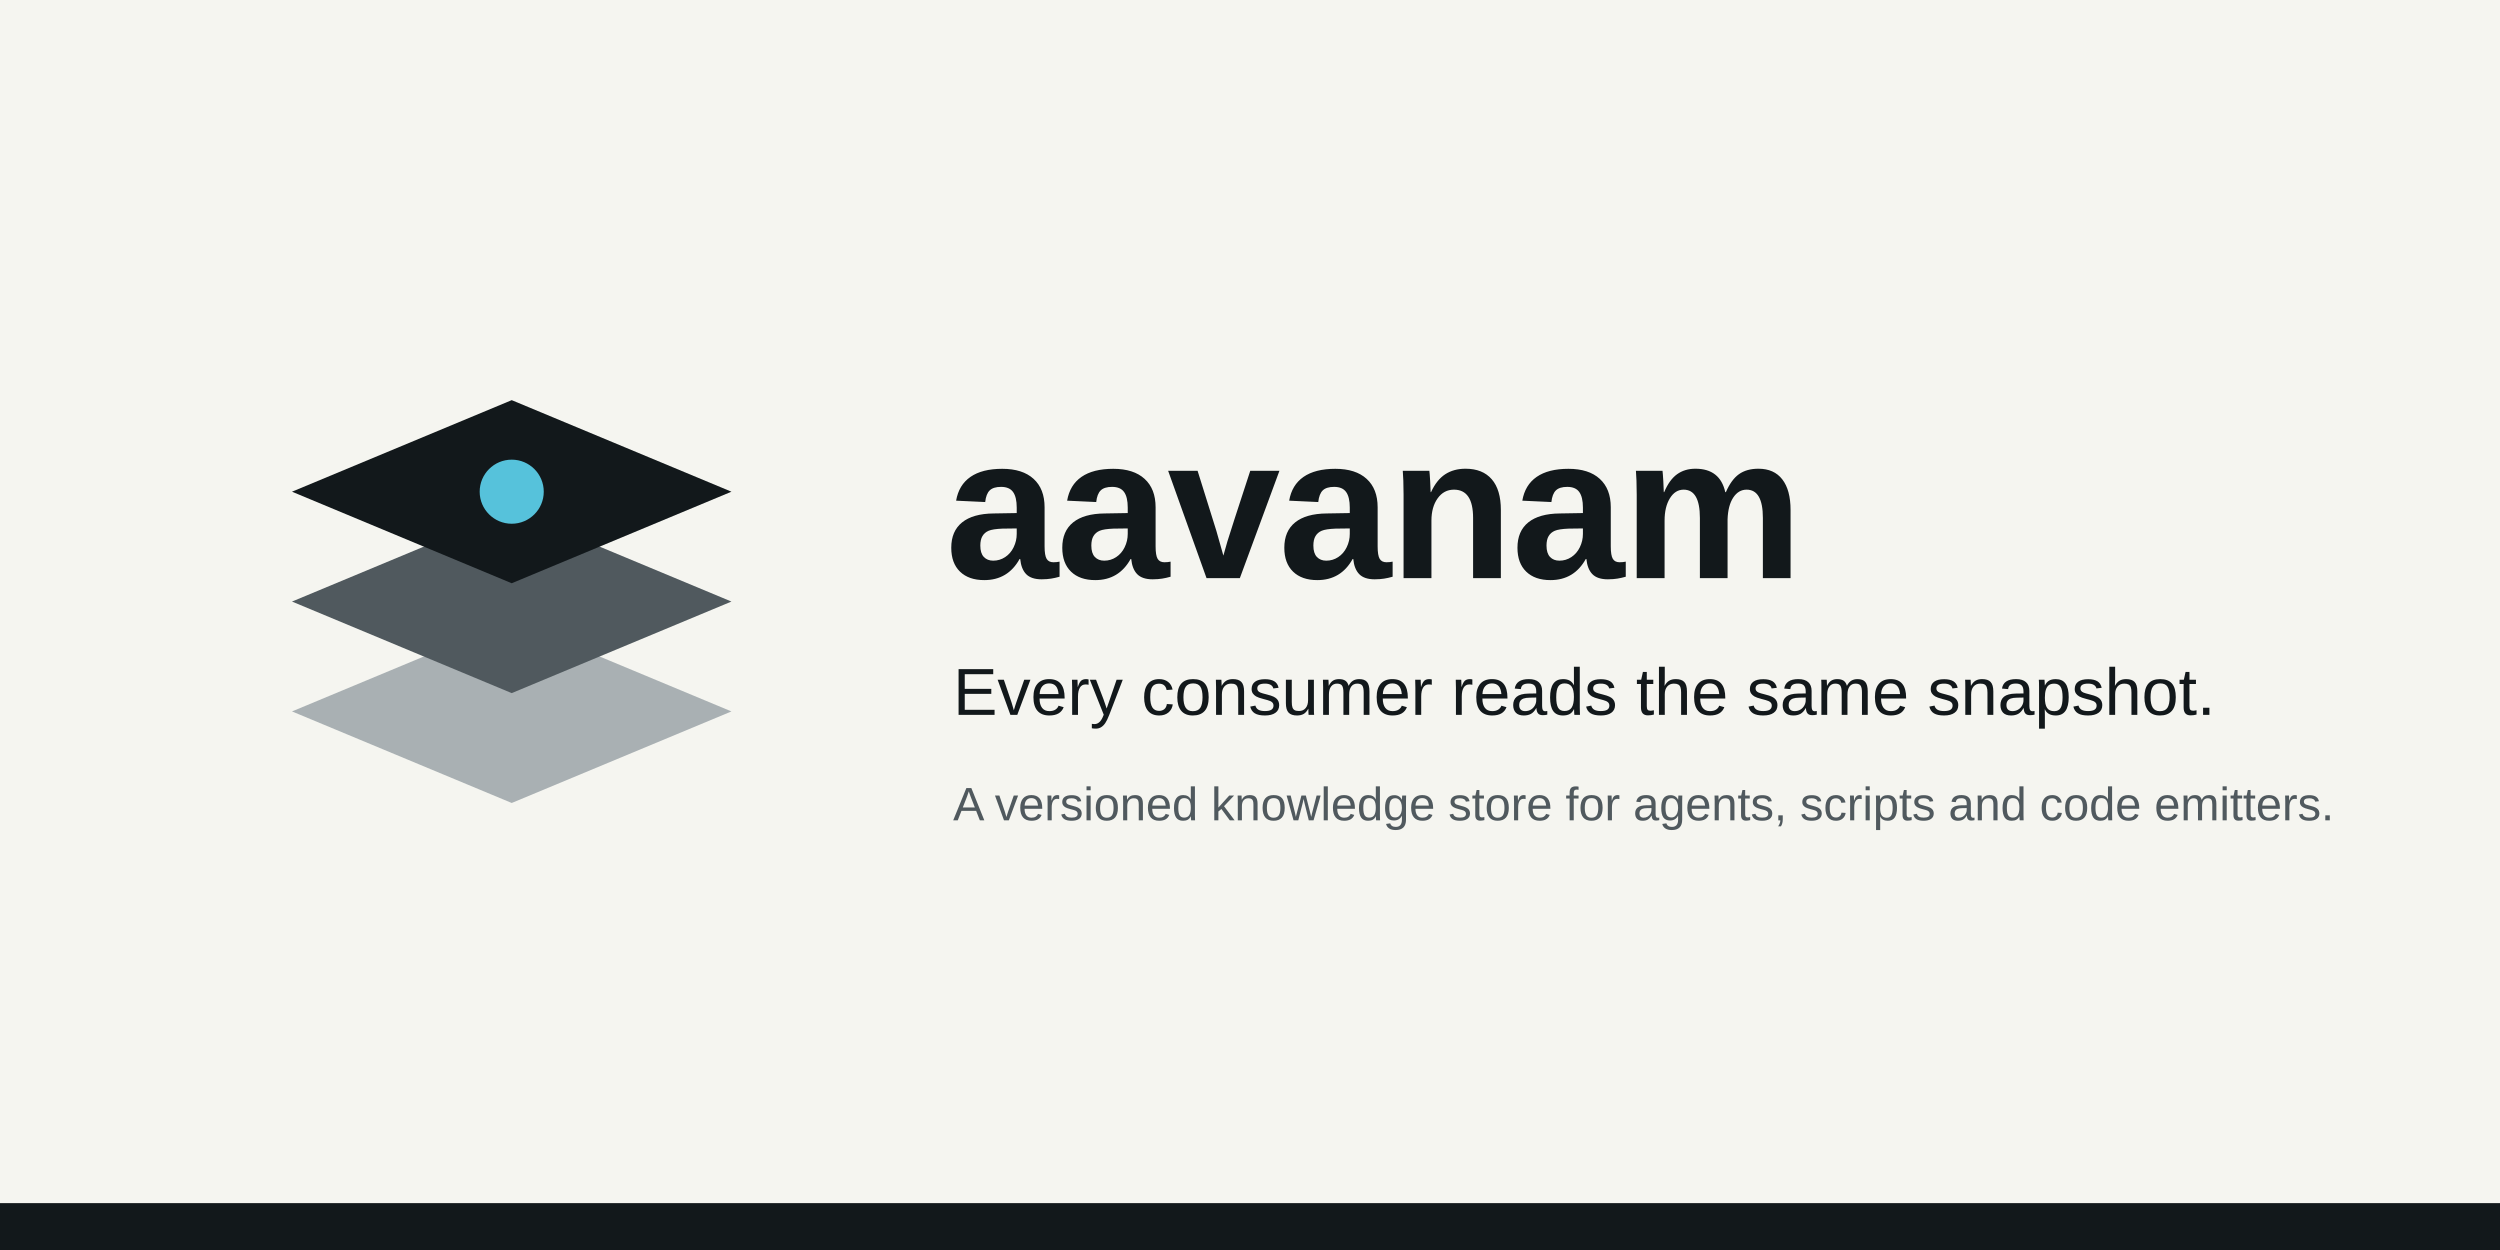
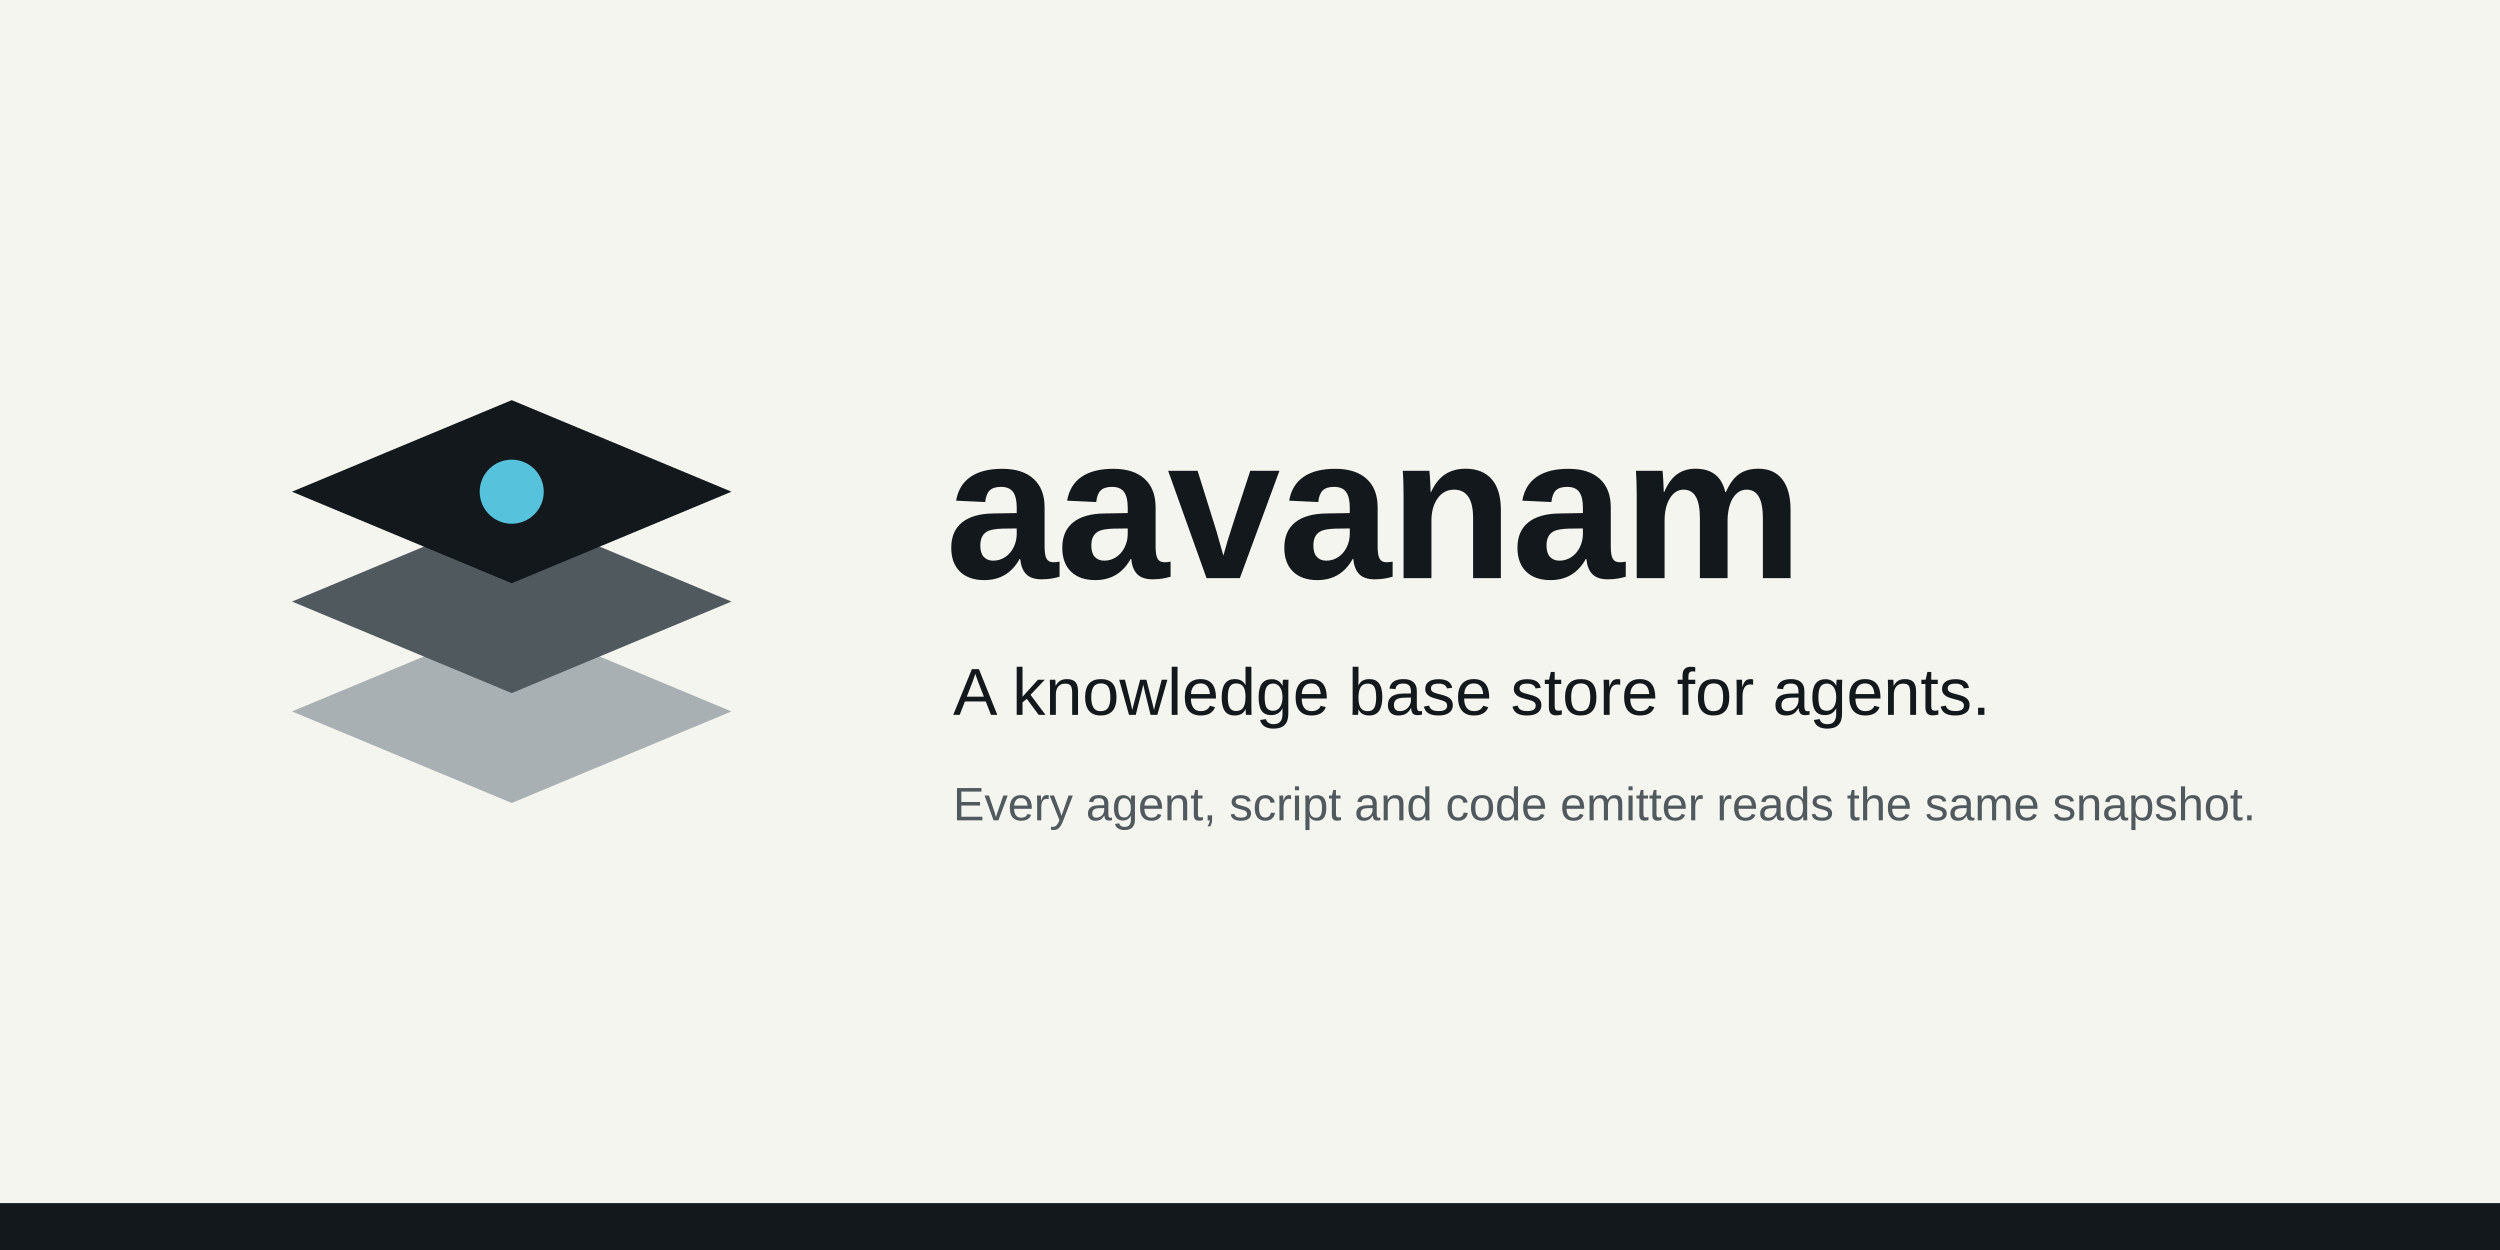
<svg xmlns="http://www.w3.org/2000/svg" viewBox="0 0 1280 640" width="1280" height="640" role="img" aria-label="Aavanam social preview">
  <rect width="1280" height="640" fill="#F5F5F0" />
  <g transform="translate(112 158) scale(4.6875)">
    <path d="M32 34 L56 44 L32 54 L8 44 Z" fill="#A9B0B3" />
    <path d="M32 22 L56 32 L32 42 L8 32 Z" fill="#50595E" />
    <path d="M32 10 L56 20 L32 30 L8 20 Z" fill="#12181B" />
    <circle cx="32" cy="20" r="3.5" fill="#56C2DB" />
  </g>
  <g font-family="'IBM Plex Sans', 'Helvetica Neue', Arial, sans-serif" fill="#12181B">
    <text x="484" y="296" font-size="104" font-weight="600" letter-spacing="-1">aavanam</text>
-     <text x="488" y="366" font-size="34">Every consumer reads the same snapshot.</text>
-     <text x="488" y="420" font-size="24" fill="#50595E">A versioned knowledge store for agents, scripts and code emitters.</text>
+     <text x="488" y="366" font-size="34">A knowledge base store for agents.</text>
+     <text x="488" y="420" font-size="24" fill="#50595E">Every agent, script and code emitter reads the same snapshot.</text>
  </g>
  <rect x="0" y="616" width="1280" height="24" fill="#12181B" />
</svg>
